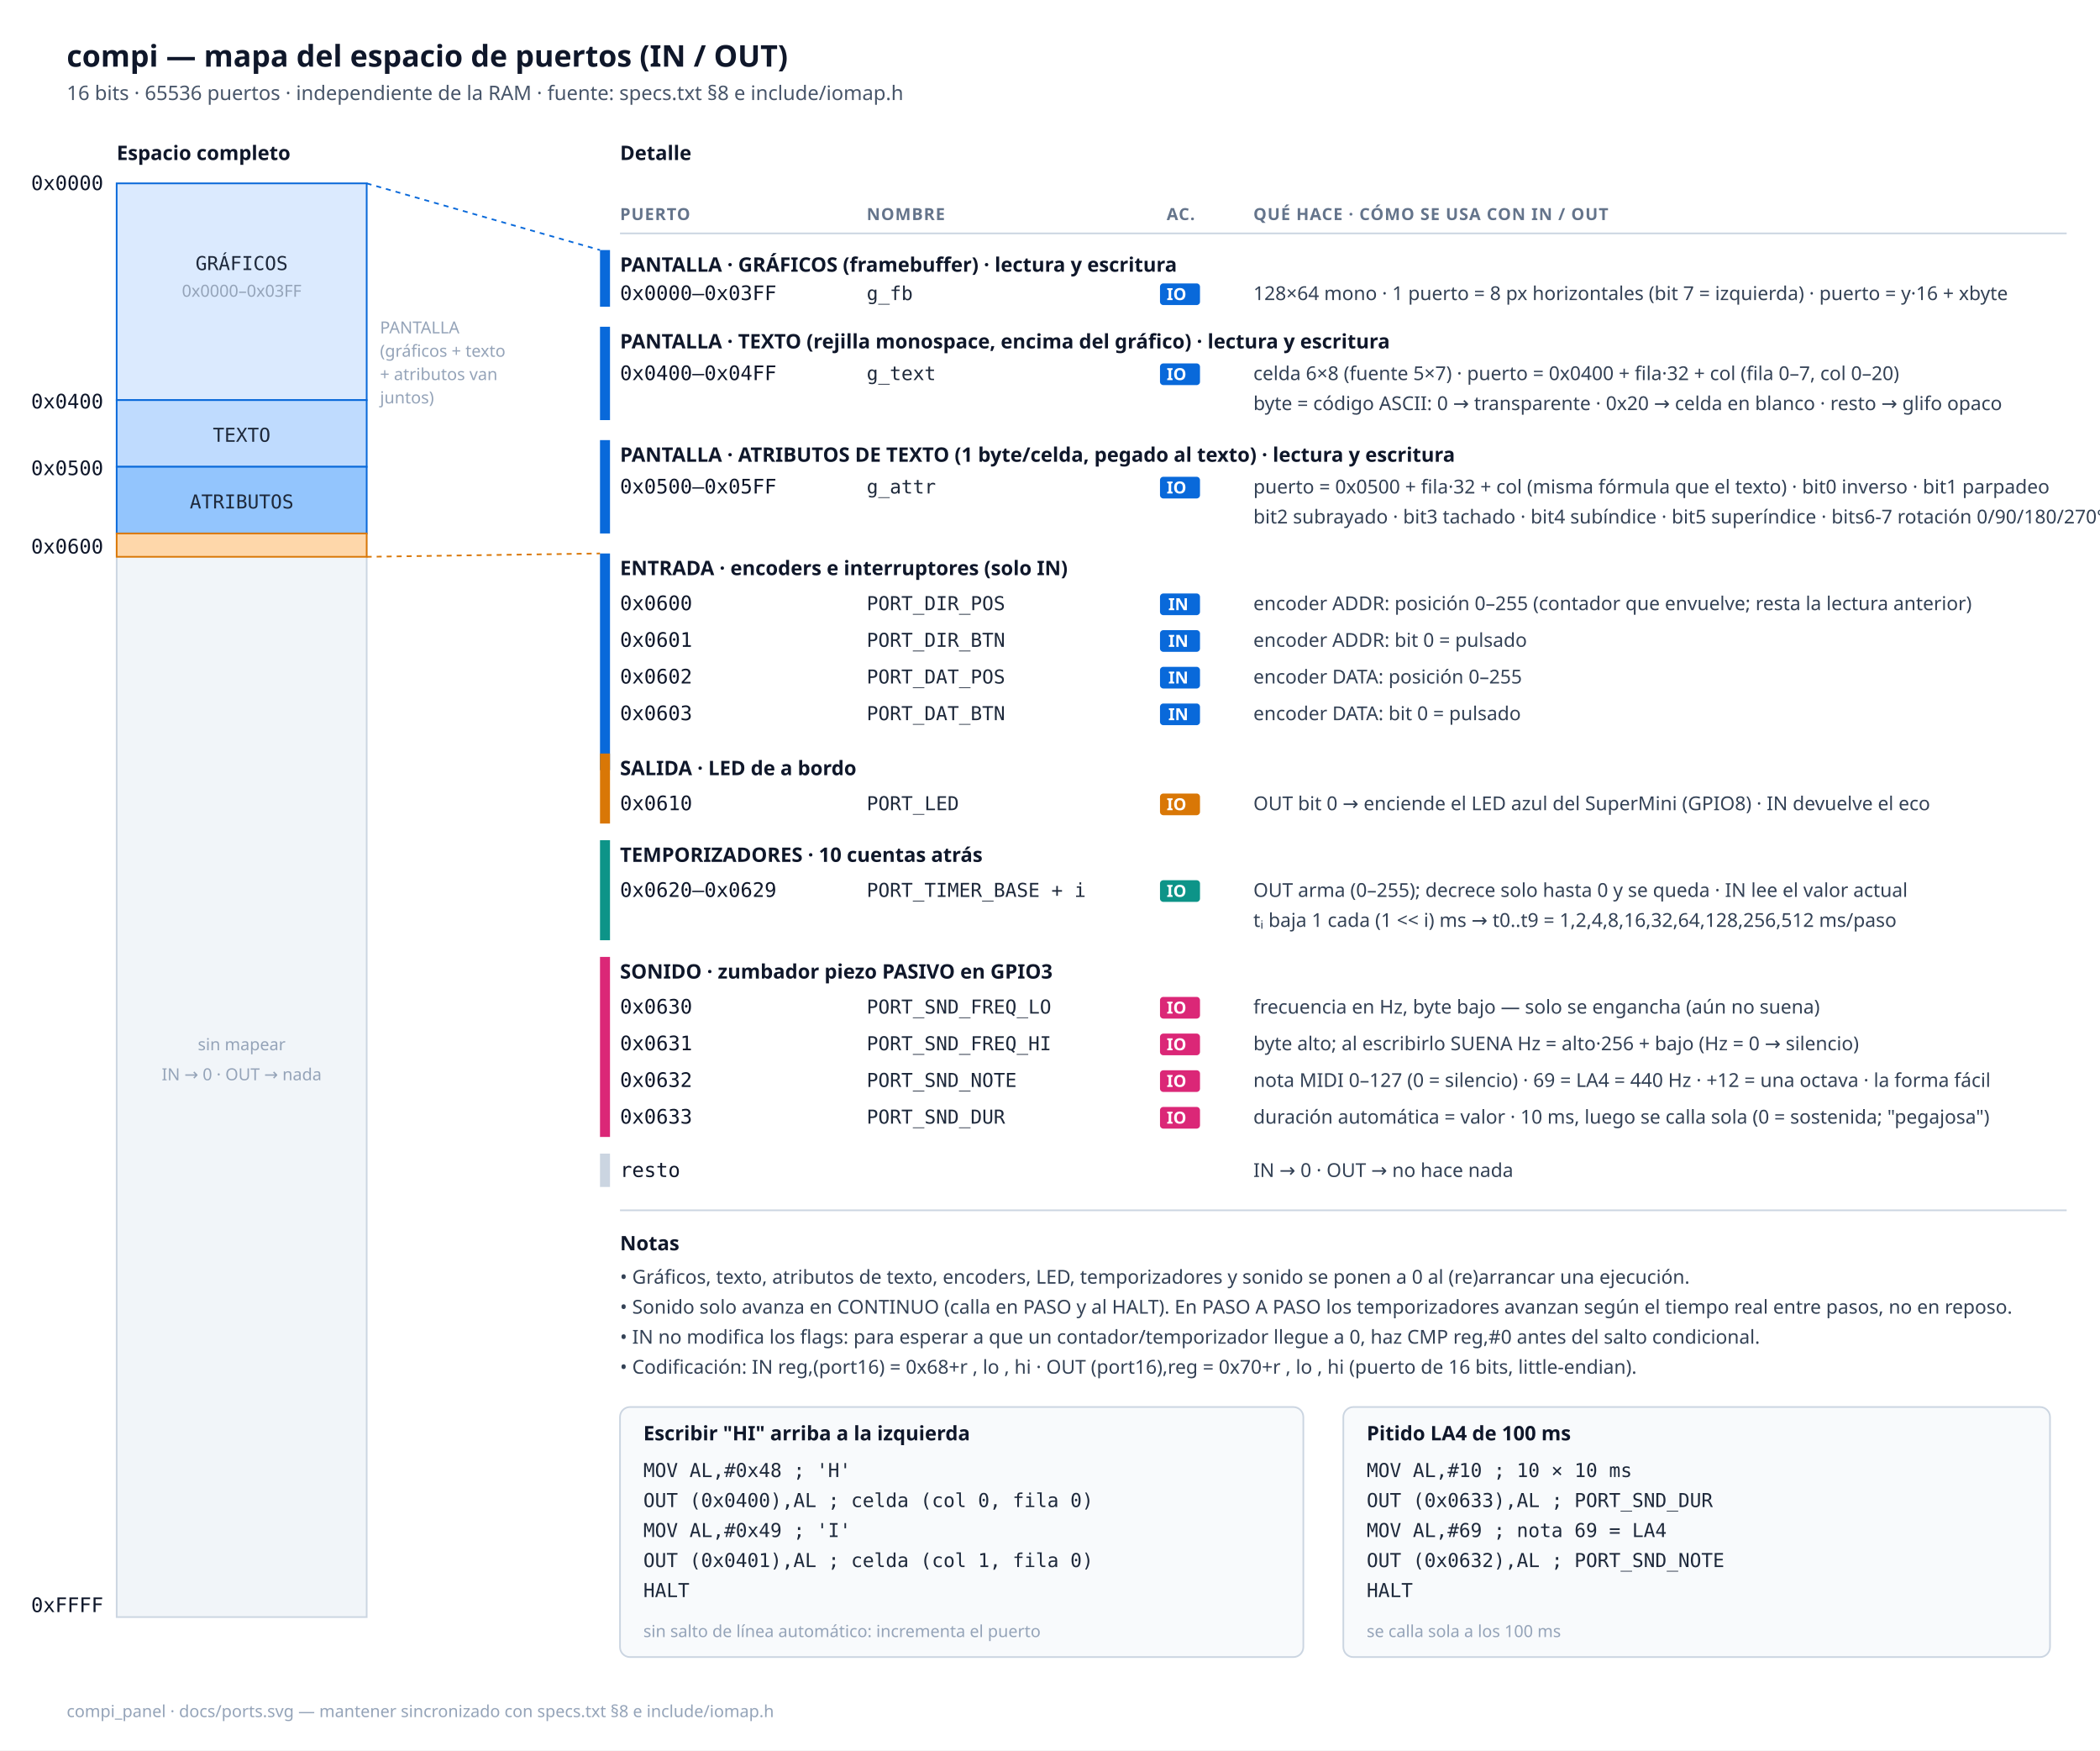
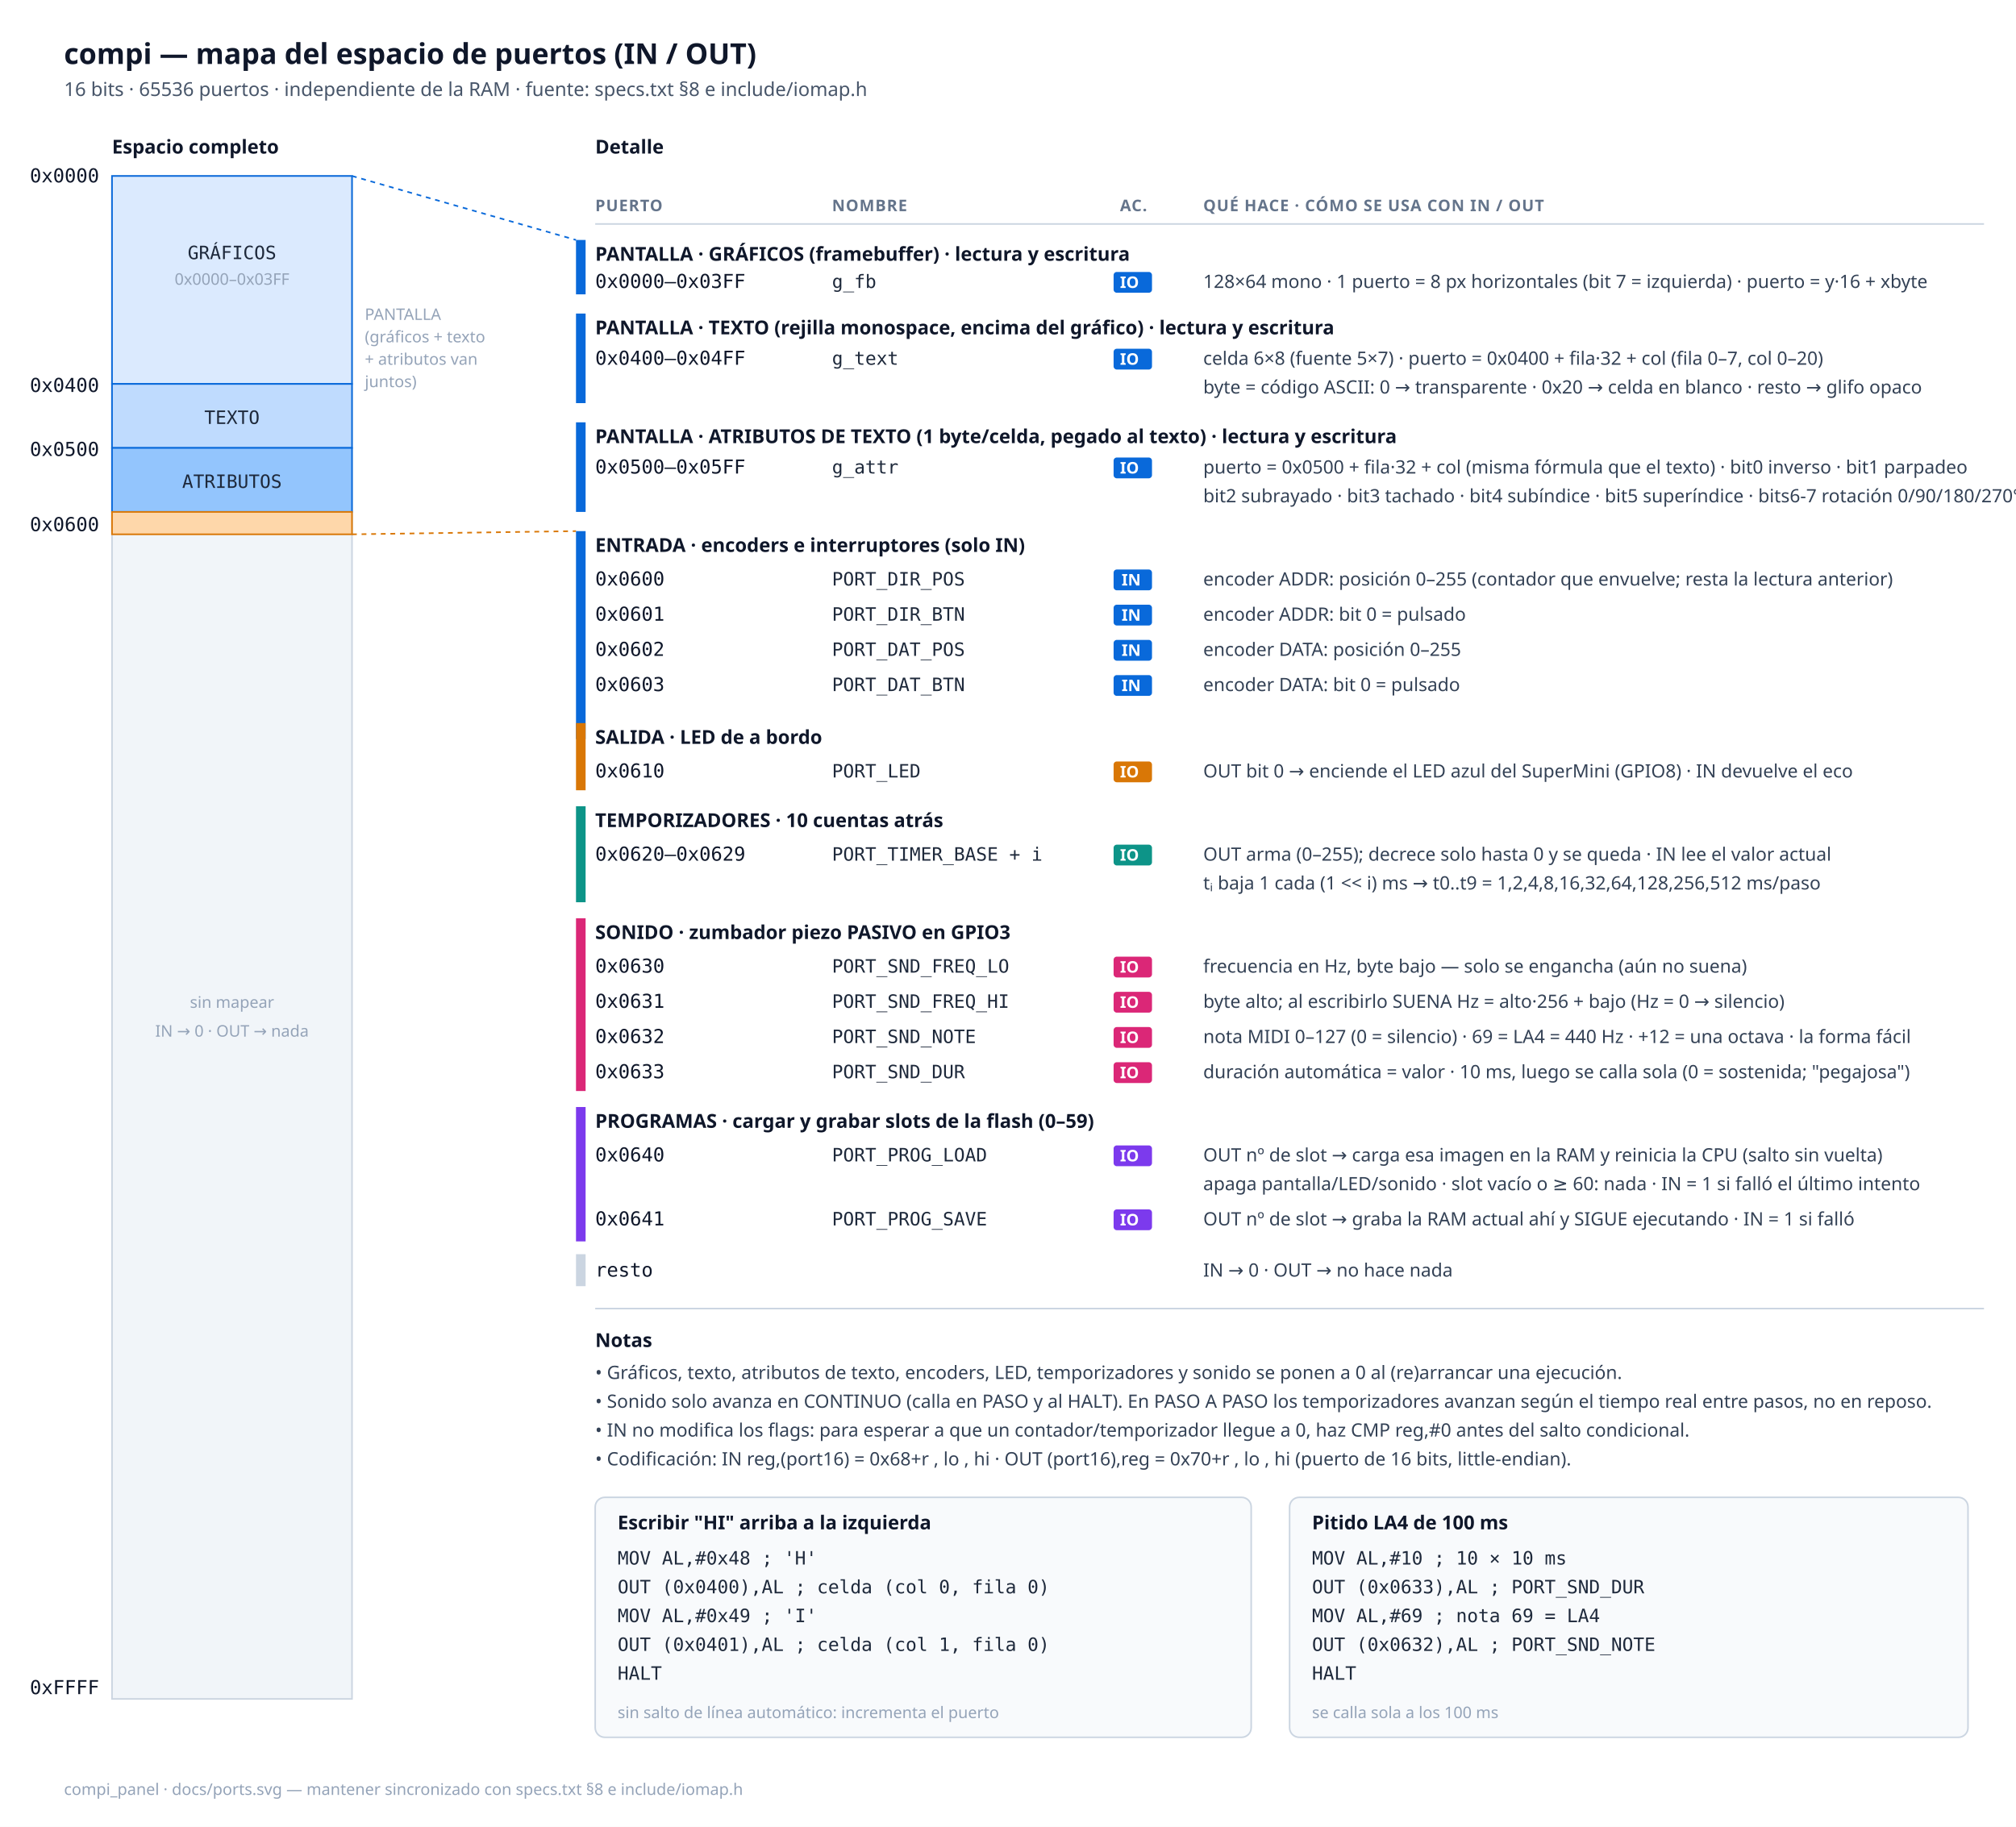
- <svg xmlns="http://www.w3.org/2000/svg" viewBox="0 0 1260 1050" font-family="'Segoe UI',system-ui,sans-serif">
-   <rect x="0" y="0" width="1260" height="1050" fill="#ffffff" />
+ <svg xmlns="http://www.w3.org/2000/svg" viewBox="0 0 1260 1142" font-family="'Segoe UI',system-ui,sans-serif">
+   <rect x="0" y="0" width="1260" height="1142" fill="#ffffff" />
  <style>
    .ttl   { font-size:18px; font-weight:700; fill:#0f172a; }
    .sub   { font-size:12px; fill:#475569; }
    .grp   { font-size:12px; font-weight:700; fill:#0f172a; }
    .adr   { font-size:12px; font-family:ui-monospace,Consolas,'DejaVu Sans Mono',monospace; fill:#0f172a; }
    .nm    { font-size:11.5px; font-family:ui-monospace,Consolas,'DejaVu Sans Mono',monospace; fill:#1e293b; }
    .ac    { font-size:10px; font-weight:700; fill:#ffffff; }
    .fn    { font-size:11.5px; fill:#334155; }
    .hd    { font-size:10px; font-weight:700; fill:#64748b; letter-spacing:.5px; }
    .note  { font-size:11.5px; fill:#334155; }
    .mono  { font-size:11.5px; font-family:ui-monospace,Consolas,'DejaVu Sans Mono',monospace; fill:#1e293b; }
    .cap   { font-size:10px; fill:#94a3b8; }
  </style>
  <text x="40" y="40" class="ttl">compi — mapa del espacio de puertos (IN / OUT)</text>
  <text x="40" y="60" class="sub">16 bits · 65536 puertos · independiente de la RAM · fuente: specs.txt §8 e include/iomap.h</text>
  <text x="70" y="96" class="grp">Espacio completo</text>
-   <rect x="70" y="110" width="150" height="860" fill="#f1f5f9" stroke="#cbd5e1" />
+   <rect x="70" y="110" width="150" height="952" fill="#f1f5f9" stroke="#cbd5e1" />
  <rect x="70" y="110" width="150" height="130" fill="#dbeafe" stroke="#0969da" />
  <text x="145" y="162" text-anchor="middle" class="nm" fill="#0969da">GRÁFICOS</text>
  <text x="145" y="178" text-anchor="middle" class="cap">0x0000–0x03FF</text>
  <rect x="70" y="240" width="150" height="40" fill="#bfdbfe" stroke="#0969da" />
  <text x="145" y="265" text-anchor="middle" class="nm" fill="#0969da">TEXTO</text>
  <rect x="70" y="280" width="150" height="40" fill="#93c5fd" stroke="#0969da" />
  <text x="145" y="305" text-anchor="middle" class="nm" fill="#0f4c81">ATRIBUTOS</text>
  <rect x="70" y="320" width="150" height="14" fill="#fed7aa" stroke="#d97706" />
  <text x="145" y="630" text-anchor="middle" class="cap">sin mapear</text>
  <text x="145" y="648" text-anchor="middle" class="cap">IN → 0 · OUT → nada</text>
  <text x="62" y="114" text-anchor="end" class="adr">0x0000</text>
  <text x="62" y="245" text-anchor="end" class="adr">0x0400</text>
  <text x="62" y="285" text-anchor="end" class="adr">0x0500</text>
  <text x="62" y="332" text-anchor="end" class="adr">0x0600</text>
-   <text x="62" y="967" text-anchor="end" class="adr">0xFFFF</text>
+   <text x="62" y="1059" text-anchor="end" class="adr">0xFFFF</text>
  <text x="228" y="200" class="cap">PANTALLA</text>
  <text x="228" y="214" class="cap">(gráficos + texto</text>
  <text x="228" y="228" class="cap">+ atributos van</text>
  <text x="228" y="242" class="cap">juntos)</text>
  <path d="M220,110 L360,150" fill="none" stroke="#0969da" stroke-width="1" stroke-dasharray="3 3" />
  <path d="M220,334 L360,332" fill="none" stroke="#d97706" stroke-width="1" stroke-dasharray="3 3" />
  <text x="372" y="96" class="grp">Detalle</text>
  <g class="hd">
    <text x="372" y="132">PUERTO</text>
    <text x="520" y="132">NOMBRE</text>
    <text x="700" y="132">AC.</text>
    <text x="752" y="132">QUÉ HACE · CÓMO SE USA CON IN / OUT</text>
  </g>
  <line x1="372" y1="140" x2="1240" y2="140" stroke="#cbd5e1" />
  <rect x="360" y="150" width="6" height="34" fill="#0969da" />
  <text x="372" y="163" class="grp" fill="#0969da">PANTALLA · GRÁFICOS (framebuffer)  ·  lectura y escritura</text>
  <text x="372" y="180" class="adr">0x0000–0x03FF</text>
  <text x="520" y="180" class="nm">g_fb</text>
  <rect x="696" y="170" width="24" height="13" rx="2" fill="#0969da" />
  <text x="700" y="180" class="ac">IO</text>
  <text x="752" y="180" class="fn">128×64 mono · 1 puerto = 8 px horizontales (bit 7 = izquierda) · puerto = y·16 + xbyte</text>
  <rect x="360" y="196" width="6" height="56" fill="#0969da" />
  <text x="372" y="209" class="grp" fill="#0969da">PANTALLA · TEXTO (rejilla monospace, encima del gráfico)  ·  lectura y escritura</text>
  <text x="372" y="228" class="adr">0x0400–0x04FF</text>
  <text x="520" y="228" class="nm">g_text</text>
  <rect x="696" y="218" width="24" height="13" rx="2" fill="#0969da" />
  <text x="700" y="228" class="ac">IO</text>
  <text x="752" y="228" class="fn">celda 6×8 (fuente 5×7) · puerto = 0x0400 + fila·32 + col   (fila 0–7, col 0–20)</text>
  <text x="752" y="246" class="fn">byte = código ASCII: 0 → transparente · 0x20 → celda en blanco · resto → glifo opaco</text>
  <rect x="360" y="264" width="6" height="56" fill="#0969da" />
  <text x="372" y="277" class="grp" fill="#0969da">PANTALLA · ATRIBUTOS DE TEXTO (1 byte/celda, pegado al texto)  ·  lectura y escritura</text>
  <text x="372" y="296" class="adr">0x0500–0x05FF</text>
  <text x="520" y="296" class="nm">g_attr</text>
  <rect x="696" y="286" width="24" height="13" rx="2" fill="#0969da" />
  <text x="700" y="296" class="ac">IO</text>
  <text x="752" y="296" class="fn">puerto = 0x0500 + fila·32 + col (misma fórmula que el texto) · bit0 inverso · bit1 parpadeo</text>
  <text x="752" y="314" class="fn">bit2 subrayado · bit3 tachado · bit4 subíndice · bit5 superíndice · bits6-7 rotación 0/90/180/270°</text>
  <rect x="360" y="332" width="6" height="130" fill="#0969da" />
  <text x="372" y="345" class="grp" fill="#0969da">ENTRADA  ·  encoders e interruptores  (solo IN)</text>
  <g>
    <text x="372" y="366" class="adr">0x0600</text>
    <text x="520" y="366" class="nm">PORT_DIR_POS</text>
    <rect x="696" y="356" width="24" height="13" rx="2" fill="#0969da" />
    <text x="701" y="366" class="ac">IN</text>
    <text x="752" y="366" class="fn">encoder ADDR: posición 0–255 (contador que envuelve; resta la lectura anterior)</text>
    <text x="372" y="388" class="adr">0x0601</text>
    <text x="520" y="388" class="nm">PORT_DIR_BTN</text>
    <rect x="696" y="378" width="24" height="13" rx="2" fill="#0969da" />
    <text x="701" y="388" class="ac">IN</text>
    <text x="752" y="388" class="fn">encoder ADDR: bit 0 = pulsado</text>
    <text x="372" y="410" class="adr">0x0602</text>
    <text x="520" y="410" class="nm">PORT_DAT_POS</text>
    <rect x="696" y="400" width="24" height="13" rx="2" fill="#0969da" />
    <text x="701" y="410" class="ac">IN</text>
    <text x="752" y="410" class="fn">encoder DATA: posición 0–255</text>
    <text x="372" y="432" class="adr">0x0603</text>
    <text x="520" y="432" class="nm">PORT_DAT_BTN</text>
    <rect x="696" y="422" width="24" height="13" rx="2" fill="#0969da" />
    <text x="701" y="432" class="ac">IN</text>
    <text x="752" y="432" class="fn">encoder DATA: bit 0 = pulsado</text>
  </g>
  <rect x="360" y="452" width="6" height="42" fill="#d97706" />
  <text x="372" y="465" class="grp" fill="#b45309">SALIDA  ·  LED de a bordo</text>
  <text x="372" y="486" class="adr">0x0610</text>
  <text x="520" y="486" class="nm">PORT_LED</text>
  <rect x="696" y="476" width="24" height="13" rx="2" fill="#d97706" />
  <text x="700" y="486" class="ac">IO</text>
  <text x="752" y="486" class="fn">OUT bit 0 → enciende el LED azul del SuperMini (GPIO8) · IN devuelve el eco</text>
  <rect x="360" y="504" width="6" height="60" fill="#0d9488" />
  <text x="372" y="517" class="grp" fill="#0f766e">TEMPORIZADORES  ·  10 cuentas atrás</text>
  <text x="372" y="538" class="adr">0x0620–0x0629</text>
  <text x="520" y="538" class="nm">PORT_TIMER_BASE + i</text>
  <rect x="696" y="528" width="24" height="13" rx="2" fill="#0d9488" />
  <text x="700" y="538" class="ac">IO</text>
  <text x="752" y="538" class="fn">OUT arma (0–255); decrece solo hasta 0 y se queda · IN lee el valor actual</text>
  <text x="752" y="556" class="fn">tᵢ baja 1 cada (1 &lt;&lt; i) ms  →  t0..t9 = 1,2,4,8,16,32,64,128,256,512 ms/paso</text>
  <rect x="360" y="574" width="6" height="108" fill="#db2777" />
  <text x="372" y="587" class="grp" fill="#be185d">SONIDO  ·  zumbador piezo PASIVO en GPIO3</text>
  <g>
    <text x="372" y="608" class="adr">0x0630</text>
    <text x="520" y="608" class="nm">PORT_SND_FREQ_LO</text>
    <rect x="696" y="598" width="24" height="13" rx="2" fill="#db2777" />
    <text x="700" y="608" class="ac">IO</text>
    <text x="752" y="608" class="fn">frecuencia en Hz, byte bajo — solo se engancha (aún no suena)</text>
    <text x="372" y="630" class="adr">0x0631</text>
    <text x="520" y="630" class="nm">PORT_SND_FREQ_HI</text>
    <rect x="696" y="620" width="24" height="13" rx="2" fill="#db2777" />
    <text x="700" y="630" class="ac">IO</text>
    <text x="752" y="630" class="fn">byte alto; al escribirlo SUENA  Hz = alto·256 + bajo  (Hz = 0 → silencio)</text>
    <text x="372" y="652" class="adr">0x0632</text>
    <text x="520" y="652" class="nm">PORT_SND_NOTE</text>
    <rect x="696" y="642" width="24" height="13" rx="2" fill="#db2777" />
    <text x="700" y="652" class="ac">IO</text>
    <text x="752" y="652" class="fn">nota MIDI 0–127 (0 = silencio) · 69 = LA4 = 440 Hz · +12 = una octava · la forma fácil</text>
    <text x="372" y="674" class="adr">0x0633</text>
    <text x="520" y="674" class="nm">PORT_SND_DUR</text>
    <rect x="696" y="664" width="24" height="13" rx="2" fill="#db2777" />
    <text x="700" y="674" class="ac">IO</text>
    <text x="752" y="674" class="fn">duración automática = valor · 10 ms, luego se calla sola (0 = sostenida; "pegajosa")</text>
  </g>
-   <rect x="360" y="692" width="6" height="20" fill="#cbd5e1" />
-   <text x="372" y="706" class="adr">resto</text>
-   <text x="752" y="706" class="fn">IN → 0 · OUT → no hace nada</text>
-   <line x1="372" y1="726" x2="1240" y2="726" stroke="#cbd5e1" />
-   <text x="372" y="750" class="grp">Notas</text>
-   <text x="372" y="770" class="note">•  Gráficos, texto, atributos de texto, encoders, LED, temporizadores y sonido se ponen a 0 al (re)arrancar una ejecución.</text>
-   <text x="372" y="788" class="note">•  Sonido solo avanza en CONTINUO (calla en PASO y al HALT). En PASO A PASO los temporizadores avanzan según el tiempo real entre pasos, no en reposo.</text>
-   <text x="372" y="806" class="note">•  IN no modifica los flags: para esperar a que un contador/temporizador llegue a 0, haz  CMP reg,#0  antes del salto condicional.</text>
-   <text x="372" y="824" class="note">•  Codificación:  IN reg,(port16) = 0x68+r , lo , hi   ·   OUT (port16),reg = 0x70+r , lo , hi   (puerto de 16 bits, little-endian).</text>
-   <rect x="372" y="844" width="410" height="150" rx="6" fill="#f8fafc" stroke="#cbd5e1" />
-   <text x="386" y="864" class="grp">Escribir "HI" arriba a la izquierda</text>
-   <text x="386" y="886" class="mono">MOV AL,#0x48     ; 'H'</text>
-   <text x="386" y="904" class="mono">OUT (0x0400),AL  ; celda (col 0, fila 0)</text>
-   <text x="386" y="922" class="mono">MOV AL,#0x49     ; 'I'</text>
-   <text x="386" y="940" class="mono">OUT (0x0401),AL  ; celda (col 1, fila 0)</text>
-   <text x="386" y="958" class="mono">HALT</text>
-   <text x="386" y="982" class="cap">sin salto de línea automático: incrementa el puerto</text>
-   <rect x="806" y="844" width="424" height="150" rx="6" fill="#f8fafc" stroke="#cbd5e1" />
-   <text x="820" y="864" class="grp">Pitido LA4 de 100 ms</text>
-   <text x="820" y="886" class="mono">MOV AL,#10       ; 10 × 10 ms</text>
-   <text x="820" y="904" class="mono">OUT (0x0633),AL  ; PORT_SND_DUR</text>
-   <text x="820" y="922" class="mono">MOV AL,#69       ; nota 69 = LA4</text>
-   <text x="820" y="940" class="mono">OUT (0x0632),AL  ; PORT_SND_NOTE</text>
-   <text x="820" y="958" class="mono">HALT</text>
-   <text x="820" y="982" class="cap">se calla sola a los 100 ms</text>
-   <text x="40" y="1030" class="cap">compi_panel · docs/ports.svg — mantener sincronizado con specs.txt §8 e include/iomap.h</text>
+   <rect x="360" y="692" width="6" height="84" fill="#7c3aed" />
+   <text x="372" y="705" class="grp" fill="#6d28d9">PROGRAMAS  ·  cargar y grabar slots de la flash (0–59)</text>
+   <text x="372" y="726" class="adr">0x0640</text>
+   <text x="520" y="726" class="nm">PORT_PROG_LOAD</text>
+   <rect x="696" y="716" width="24" height="13" rx="2" fill="#7c3aed" />
+   <text x="700" y="726" class="ac">IO</text>
+   <text x="752" y="726" class="fn">OUT nº de slot → carga esa imagen en la RAM y reinicia la CPU (salto sin vuelta)</text>
+   <text x="752" y="744" class="fn">apaga pantalla/LED/sonido · slot vacío o ≥ 60: nada · IN = 1 si falló el último intento</text>
+   <text x="372" y="766" class="adr">0x0641</text>
+   <text x="520" y="766" class="nm">PORT_PROG_SAVE</text>
+   <rect x="696" y="756" width="24" height="13" rx="2" fill="#7c3aed" />
+   <text x="700" y="766" class="ac">IO</text>
+   <text x="752" y="766" class="fn">OUT nº de slot → graba la RAM actual ahí y SIGUE ejecutando · IN = 1 si falló</text>
+   <g transform="translate(0,92)">
+     <rect x="360" y="692" width="6" height="20" fill="#cbd5e1" />
+     <text x="372" y="706" class="adr">resto</text>
+     <text x="752" y="706" class="fn">IN → 0 · OUT → no hace nada</text>
+     <line x1="372" y1="726" x2="1240" y2="726" stroke="#cbd5e1" />
+     <text x="372" y="750" class="grp">Notas</text>
+     <text x="372" y="770" class="note">•  Gráficos, texto, atributos de texto, encoders, LED, temporizadores y sonido se ponen a 0 al (re)arrancar una ejecución.</text>
+     <text x="372" y="788" class="note">•  Sonido solo avanza en CONTINUO (calla en PASO y al HALT). En PASO A PASO los temporizadores avanzan según el tiempo real entre pasos, no en reposo.</text>
+     <text x="372" y="806" class="note">•  IN no modifica los flags: para esperar a que un contador/temporizador llegue a 0, haz  CMP reg,#0  antes del salto condicional.</text>
+     <text x="372" y="824" class="note">•  Codificación:  IN reg,(port16) = 0x68+r , lo , hi   ·   OUT (port16),reg = 0x70+r , lo , hi   (puerto de 16 bits, little-endian).</text>
+     <rect x="372" y="844" width="410" height="150" rx="6" fill="#f8fafc" stroke="#cbd5e1" />
+     <text x="386" y="864" class="grp">Escribir "HI" arriba a la izquierda</text>
+     <text x="386" y="886" class="mono">MOV AL,#0x48     ; 'H'</text>
+     <text x="386" y="904" class="mono">OUT (0x0400),AL  ; celda (col 0, fila 0)</text>
+     <text x="386" y="922" class="mono">MOV AL,#0x49     ; 'I'</text>
+     <text x="386" y="940" class="mono">OUT (0x0401),AL  ; celda (col 1, fila 0)</text>
+     <text x="386" y="958" class="mono">HALT</text>
+     <text x="386" y="982" class="cap">sin salto de línea automático: incrementa el puerto</text>
+     <rect x="806" y="844" width="424" height="150" rx="6" fill="#f8fafc" stroke="#cbd5e1" />
+     <text x="820" y="864" class="grp">Pitido LA4 de 100 ms</text>
+     <text x="820" y="886" class="mono">MOV AL,#10       ; 10 × 10 ms</text>
+     <text x="820" y="904" class="mono">OUT (0x0633),AL  ; PORT_SND_DUR</text>
+     <text x="820" y="922" class="mono">MOV AL,#69       ; nota 69 = LA4</text>
+     <text x="820" y="940" class="mono">OUT (0x0632),AL  ; PORT_SND_NOTE</text>
+     <text x="820" y="958" class="mono">HALT</text>
+     <text x="820" y="982" class="cap">se calla sola a los 100 ms</text>
+   </g>
+   <text x="40" y="1122" class="cap">compi_panel · docs/ports.svg — mantener sincronizado con specs.txt §8 e include/iomap.h</text>
</svg>
